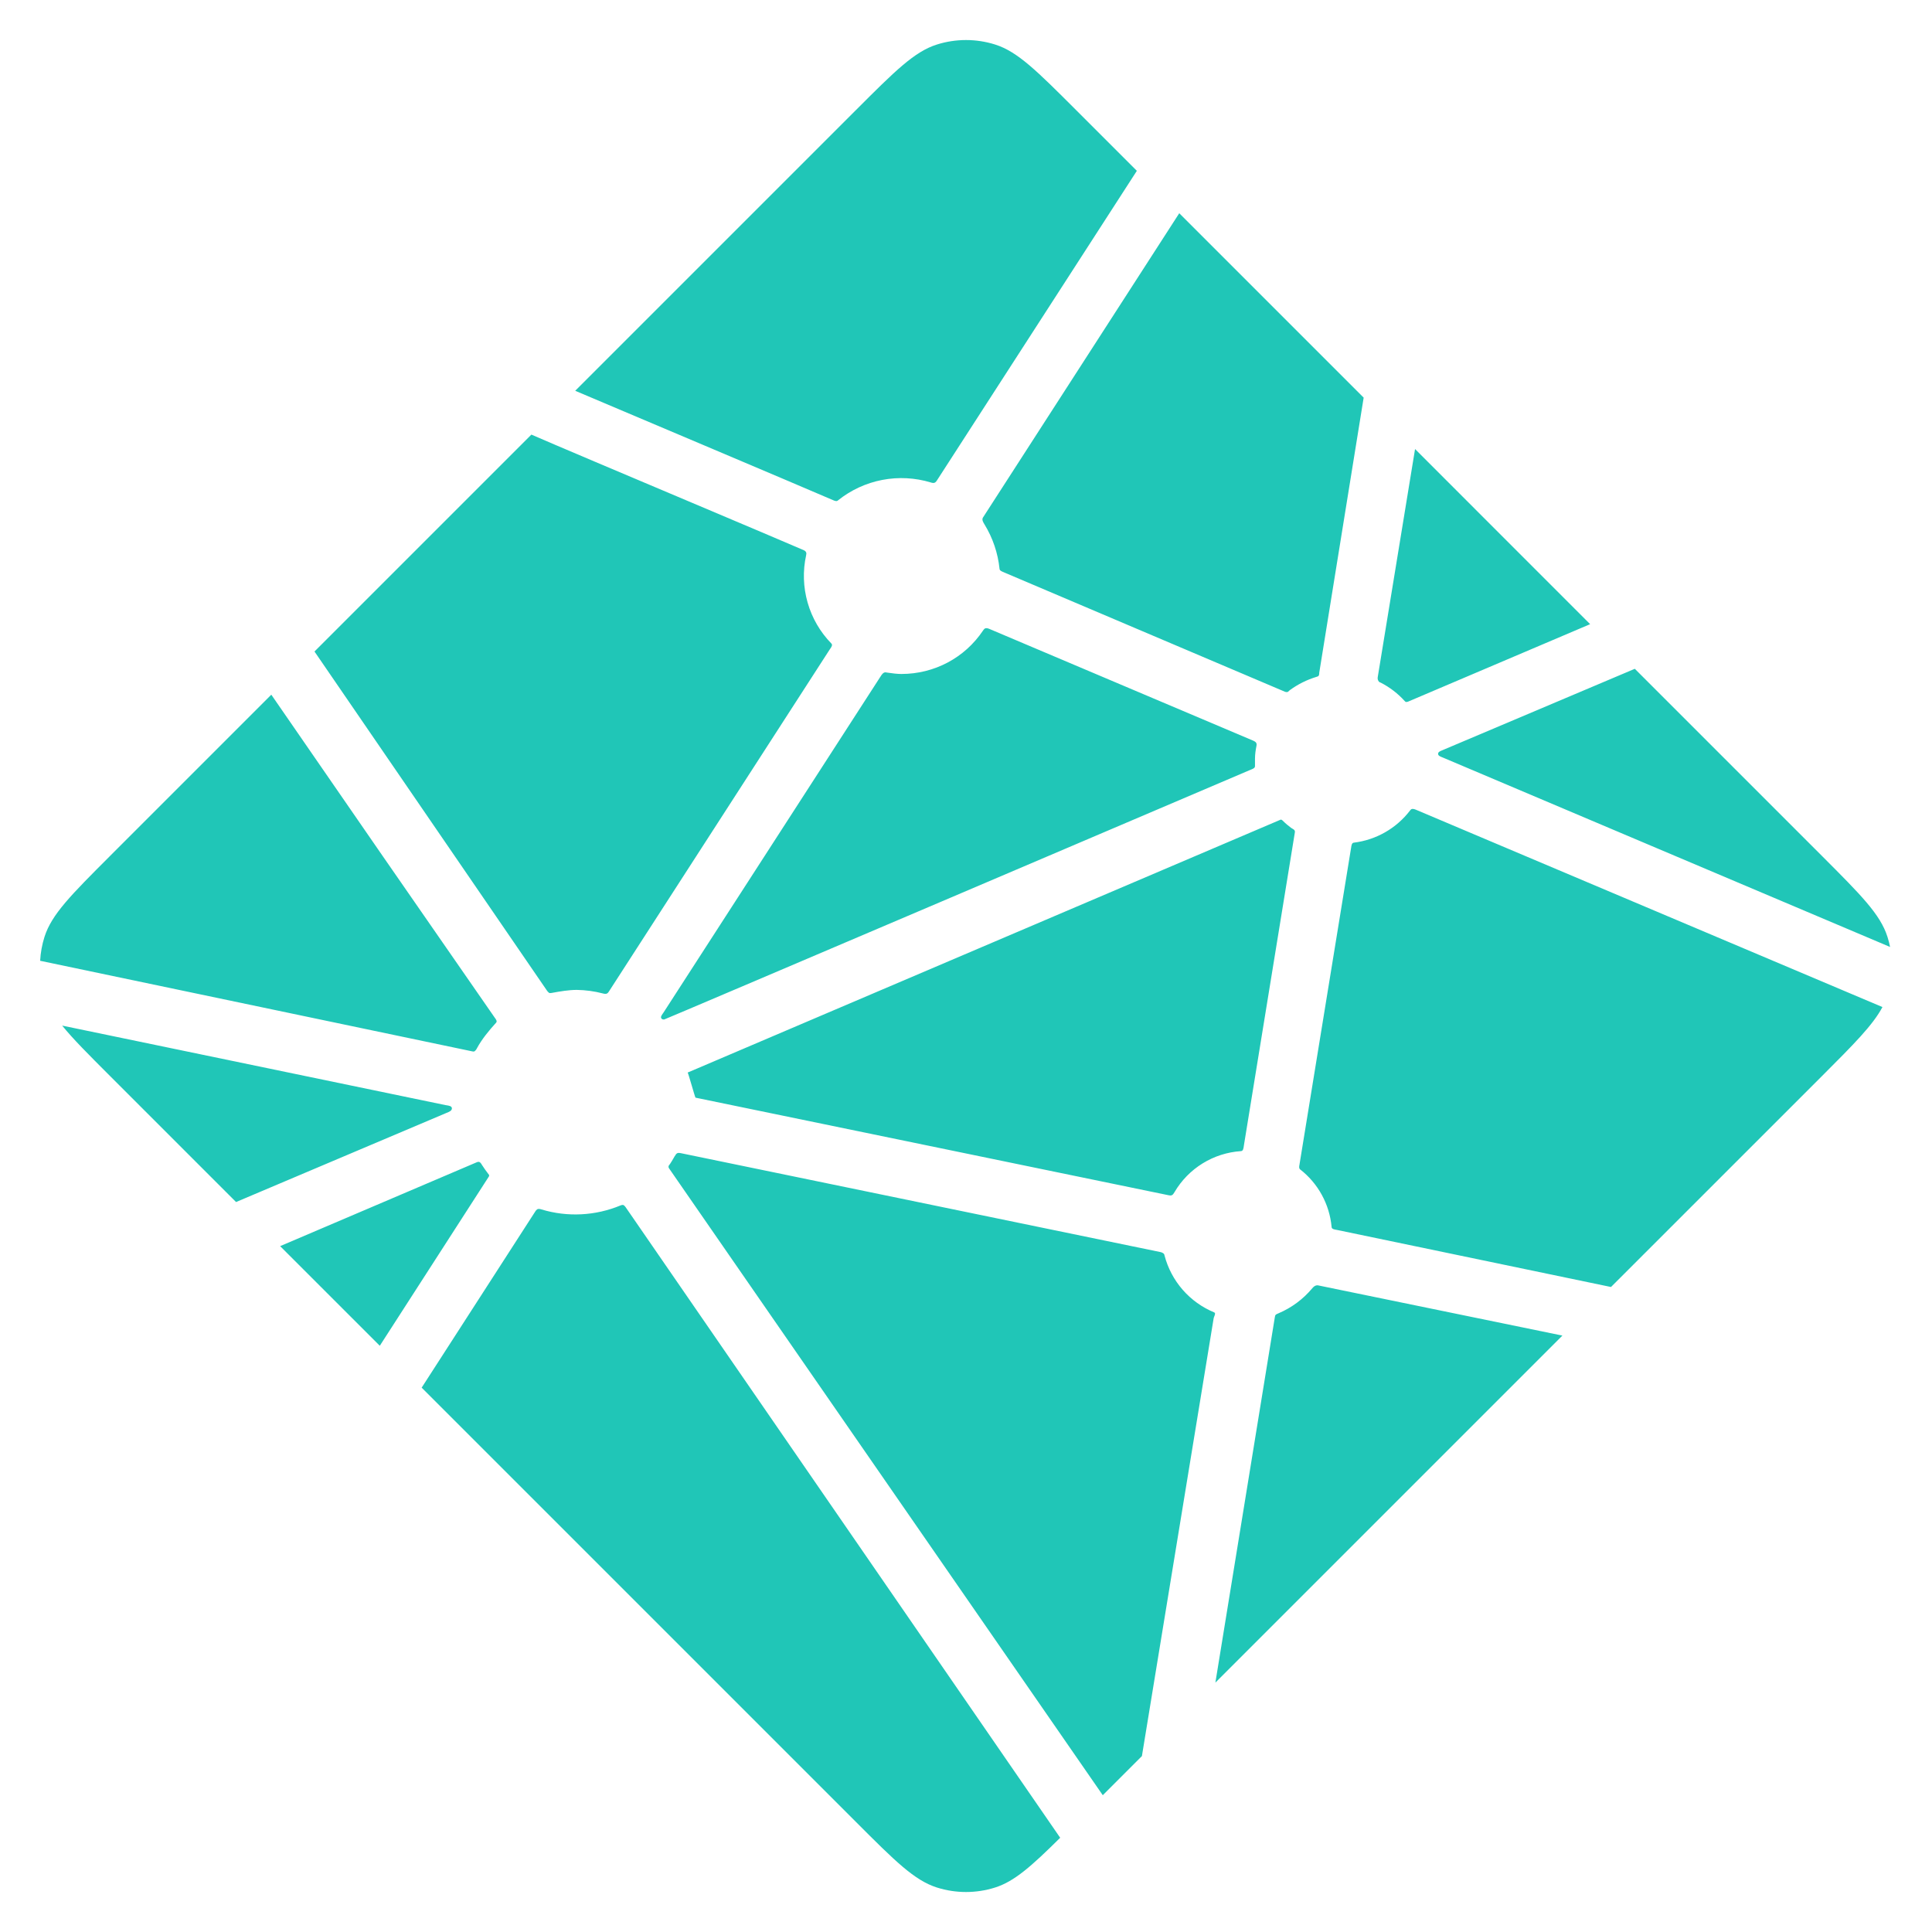
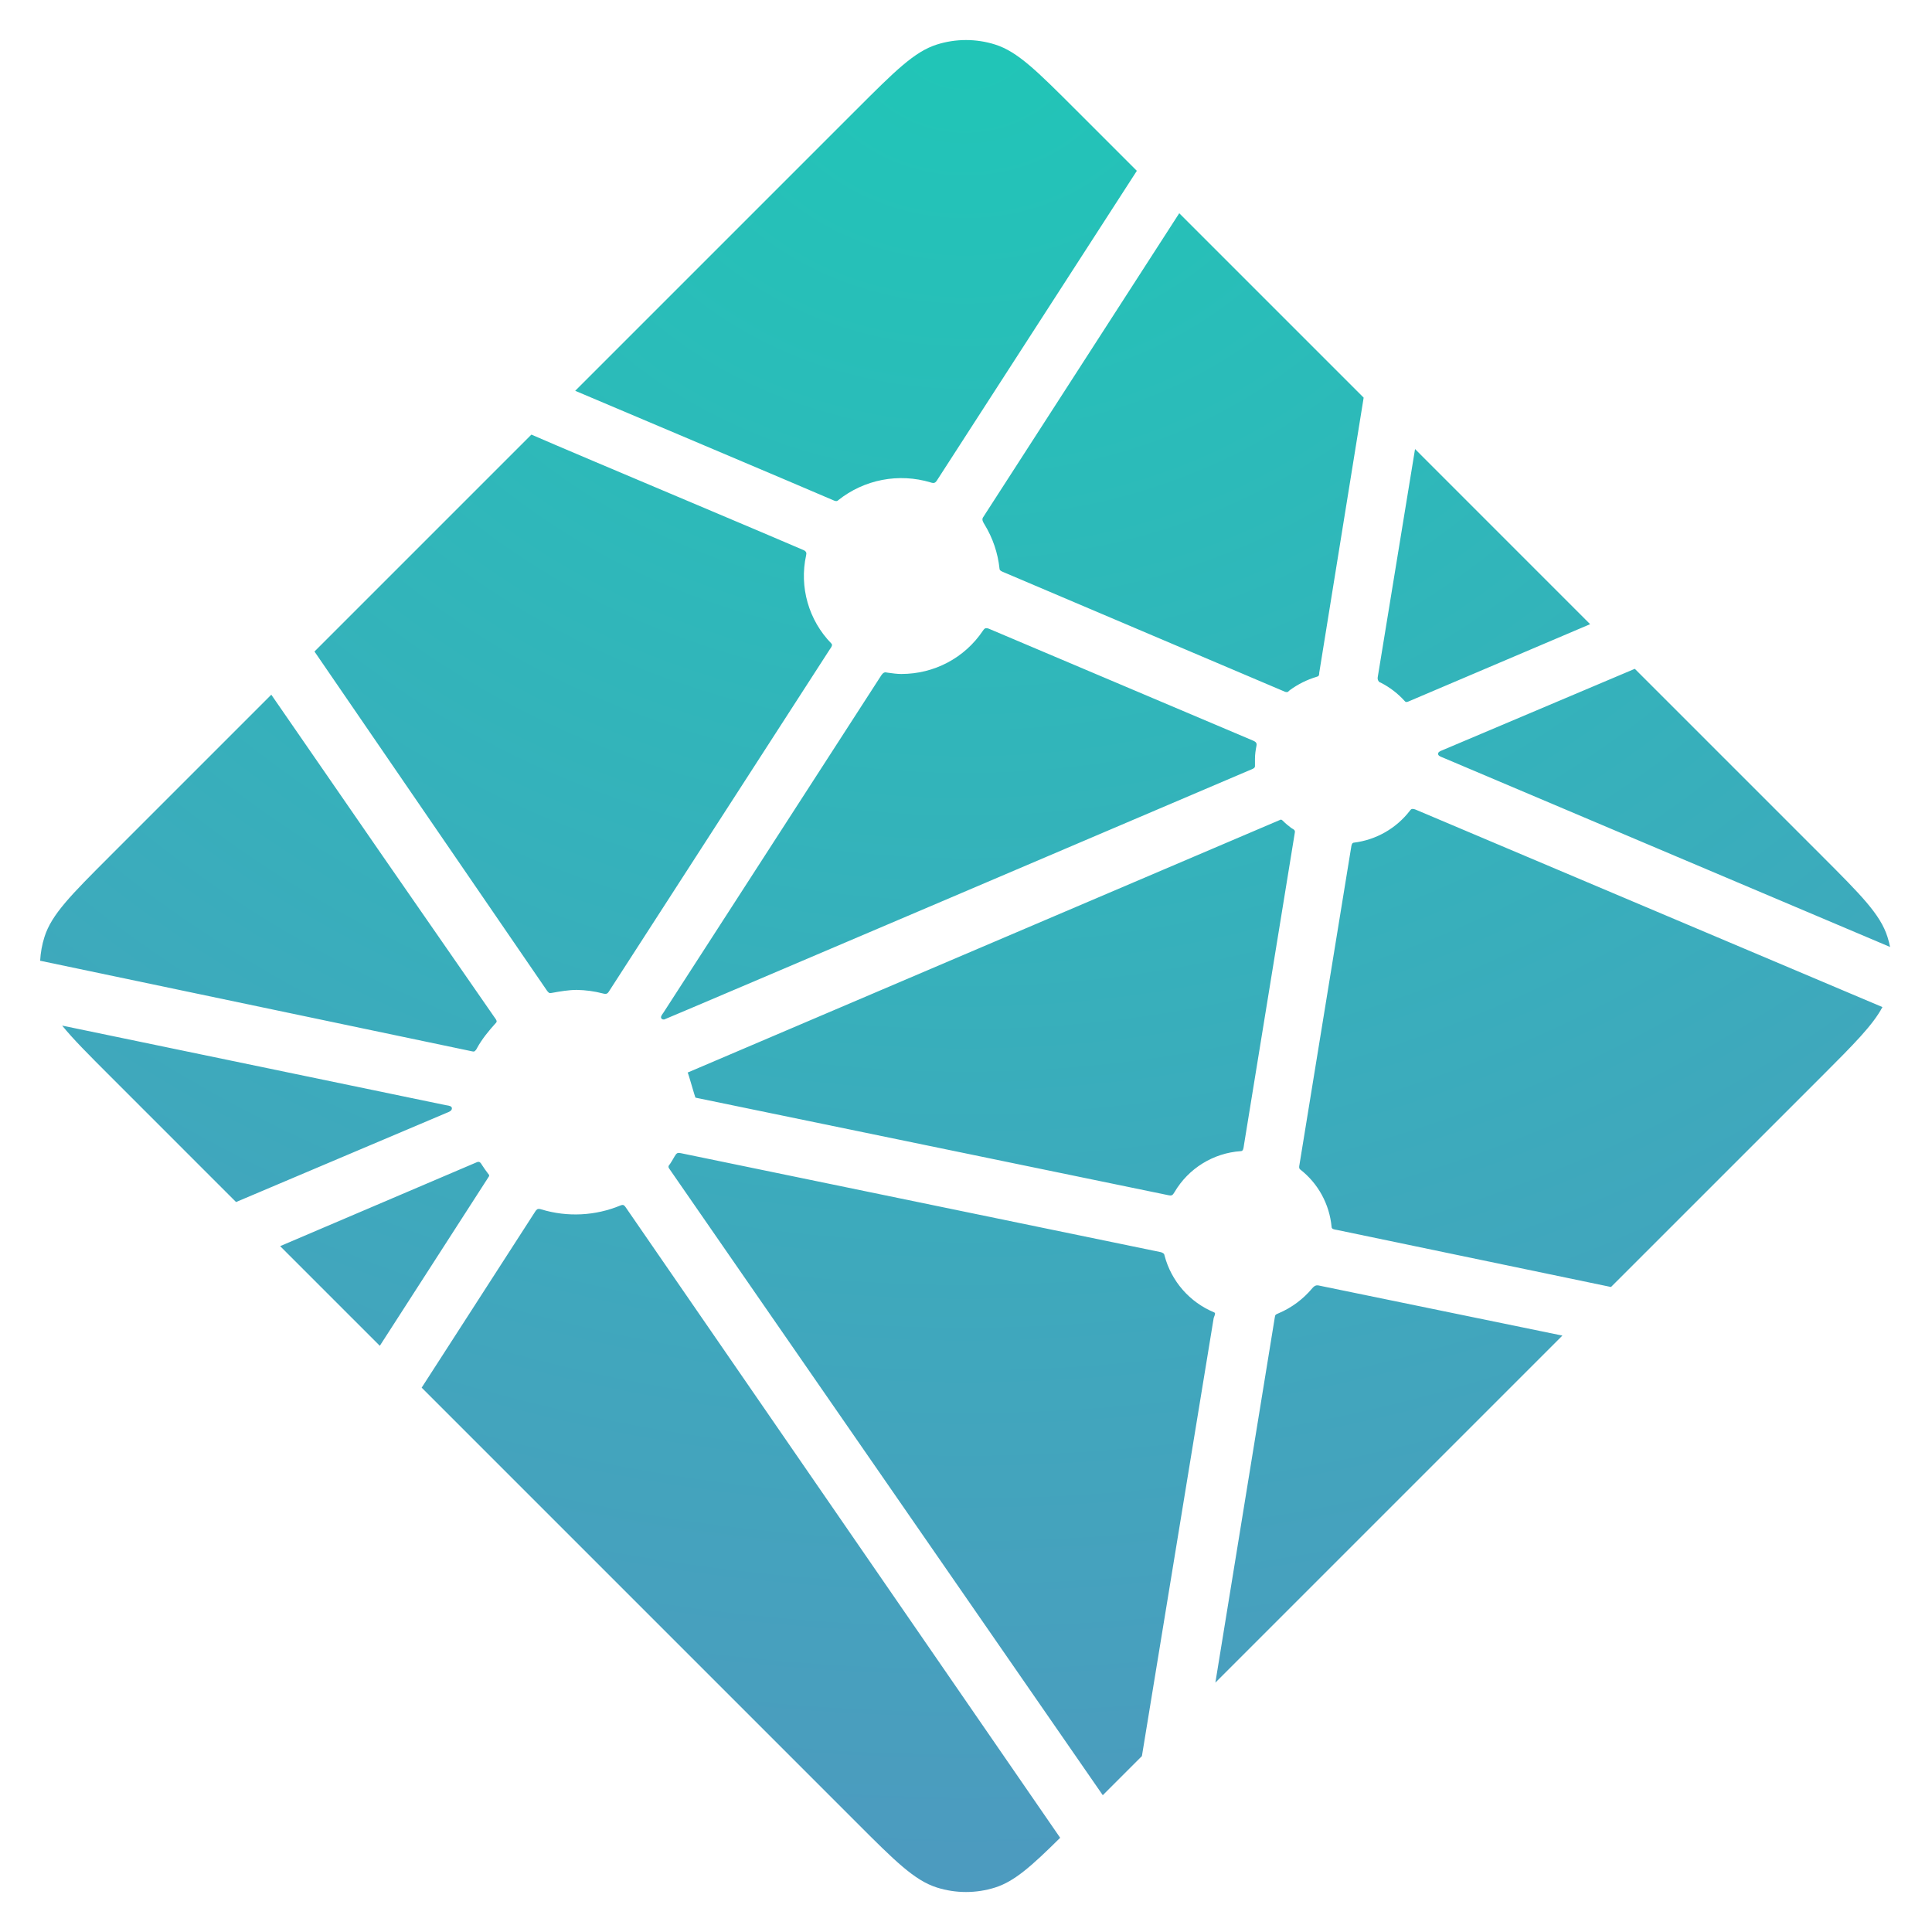
- <svg xmlns="http://www.w3.org/2000/svg" width="100" height="100" viewBox="0 0 100 100" fill="none">
-   <path d="M71.473 35.337L71.438 35.322C71.418 35.315 71.398 35.307 71.38 35.29C71.352 35.259 71.33 35.222 71.318 35.182C71.306 35.142 71.303 35.099 71.31 35.057L73.243 23.242L82.305 32.307L72.88 36.317C72.854 36.328 72.826 36.333 72.798 36.332H72.76C72.748 36.325 72.735 36.315 72.71 36.29C72.359 35.899 71.94 35.577 71.473 35.337ZM84.618 34.617L94.308 44.307C96.32 46.322 97.328 47.327 97.695 48.492C97.75 48.665 97.795 48.837 97.83 49.015L74.673 39.207C74.66 39.202 74.648 39.197 74.635 39.192C74.543 39.155 74.435 39.112 74.435 39.017C74.435 38.922 74.545 38.877 74.638 38.84L74.668 38.827L84.618 34.617ZM97.435 52.125C96.935 53.065 95.96 54.04 94.31 55.692L83.385 66.615L69.255 63.672L69.18 63.657C69.055 63.637 68.923 63.615 68.923 63.502C68.869 62.919 68.696 62.354 68.414 61.841C68.132 61.328 67.748 60.878 67.285 60.52C67.228 60.462 67.243 60.372 67.26 60.29C67.26 60.277 67.26 60.265 67.265 60.255L69.923 43.94L69.933 43.885C69.948 43.76 69.97 43.615 70.083 43.615C70.652 43.544 71.202 43.361 71.7 43.075C72.198 42.79 72.634 42.408 72.983 41.952C73.005 41.927 73.02 41.9 73.05 41.885C73.13 41.847 73.225 41.885 73.308 41.92L97.435 52.125ZM80.873 69.127L62.908 87.092L65.983 68.192L65.988 68.167C65.99 68.142 65.995 68.117 66.003 68.095C66.028 68.035 66.093 68.01 66.155 67.985L66.185 67.972C66.858 67.685 67.454 67.242 67.923 66.68C67.983 66.61 68.055 66.542 68.148 66.53C68.172 66.526 68.196 66.526 68.22 66.53L80.87 69.13L80.873 69.127ZM59.105 90.895L57.08 92.92L34.693 60.565C34.684 60.553 34.676 60.541 34.668 60.53C34.633 60.482 34.595 60.435 34.603 60.38C34.605 60.34 34.63 60.305 34.658 60.275L34.683 60.242C34.75 60.142 34.808 60.042 34.87 59.935L34.92 59.847L34.928 59.84C34.963 59.78 34.995 59.722 35.055 59.69C35.108 59.665 35.18 59.675 35.238 59.687L60.04 64.802C60.109 64.813 60.175 64.842 60.23 64.885C60.263 64.917 60.27 64.952 60.278 64.992C60.451 65.647 60.773 66.253 61.218 66.762C61.664 67.272 62.222 67.671 62.848 67.93C62.918 67.965 62.888 68.042 62.855 68.125C62.839 68.161 62.826 68.199 62.818 68.237C62.505 70.137 59.825 86.482 59.105 90.895ZM54.875 95.122C53.383 96.6 52.503 97.382 51.508 97.697C50.527 98.008 49.474 98.008 48.493 97.697C47.328 97.327 46.32 96.322 44.308 94.307L21.825 71.825L27.698 62.717C27.725 62.672 27.753 62.632 27.798 62.6C27.86 62.555 27.95 62.575 28.025 62.6C29.373 63.007 30.82 62.933 32.12 62.392C32.188 62.367 32.255 62.35 32.308 62.397C32.334 62.421 32.357 62.448 32.378 62.477L54.875 95.122ZM19.658 69.657L14.5 64.5L24.685 60.155C24.711 60.144 24.739 60.138 24.768 60.137C24.853 60.137 24.903 60.222 24.948 60.3C25.05 60.457 25.158 60.611 25.273 60.76L25.305 60.8C25.335 60.842 25.315 60.885 25.285 60.925L19.658 69.657ZM12.218 62.217L5.693 55.692C4.583 54.582 3.778 53.777 3.218 53.085L23.058 57.2C23.083 57.205 23.108 57.209 23.133 57.212C23.255 57.232 23.39 57.255 23.39 57.37C23.39 57.495 23.243 57.552 23.118 57.6L23.06 57.625L12.218 62.217ZM2.078 49.73C2.1 49.31 2.176 48.894 2.303 48.492C2.673 47.327 3.678 46.322 5.693 44.307L14.043 35.957C17.887 41.537 21.742 47.11 25.608 52.675C25.675 52.765 25.75 52.865 25.673 52.94C25.308 53.342 24.943 53.782 24.685 54.26C24.657 54.321 24.614 54.375 24.56 54.415C24.528 54.435 24.493 54.427 24.455 54.42H24.45L2.078 49.73ZM16.278 33.722L27.505 22.495C28.56 22.957 32.4 24.58 35.835 26.03C38.435 27.13 40.805 28.13 41.55 28.455C41.625 28.485 41.693 28.515 41.725 28.59C41.745 28.635 41.735 28.692 41.725 28.74C41.547 29.55 41.574 30.392 41.802 31.19C42.03 31.988 42.453 32.716 43.033 33.31C43.108 33.385 43.033 33.492 42.968 33.585L42.933 33.637L31.533 51.295C31.503 51.345 31.475 51.387 31.425 51.42C31.365 51.457 31.28 51.44 31.21 51.422C30.767 51.306 30.311 51.244 29.853 51.237C29.443 51.237 28.998 51.312 28.548 51.395C28.498 51.402 28.45 51.412 28.41 51.382C28.366 51.346 28.328 51.303 28.298 51.255L16.278 33.722ZM29.773 20.227L44.308 5.692C46.32 3.68 47.328 2.672 48.493 2.305C49.474 1.995 50.527 1.995 51.508 2.305C52.673 2.672 53.68 3.68 55.693 5.692L58.843 8.842L48.505 24.852C48.48 24.899 48.445 24.94 48.403 24.972C48.34 25.015 48.253 24.997 48.178 24.972C47.363 24.725 46.5 24.68 45.663 24.841C44.827 25.002 44.042 25.365 43.378 25.897C43.31 25.967 43.21 25.927 43.125 25.89C41.775 25.302 31.275 20.865 29.773 20.227ZM61.038 11.037L70.583 20.582L68.283 34.827V34.865C68.281 34.897 68.274 34.929 68.263 34.96C68.238 35.01 68.188 35.02 68.138 35.035C67.646 35.184 67.183 35.415 66.768 35.717C66.75 35.73 66.733 35.744 66.718 35.76C66.69 35.79 66.663 35.817 66.618 35.822C66.581 35.824 66.544 35.818 66.51 35.805L51.965 29.625L51.938 29.612C51.845 29.575 51.735 29.53 51.735 29.435C51.65 28.624 51.385 27.843 50.96 27.147C50.89 27.032 50.813 26.912 50.873 26.795L61.038 11.037ZM51.208 32.552L64.843 38.327C64.918 38.362 65 38.395 65.033 38.472C65.046 38.519 65.046 38.568 65.033 38.615C64.993 38.815 64.958 39.042 64.958 39.272V39.655C64.958 39.75 64.86 39.79 64.77 39.827L64.743 39.837C62.583 40.76 34.418 52.77 34.375 52.77C34.333 52.77 34.288 52.77 34.245 52.727C34.17 52.652 34.245 52.547 34.313 52.452C34.325 52.436 34.336 52.419 34.348 52.402L45.553 35.052L45.573 35.022C45.638 34.917 45.713 34.8 45.833 34.8L45.945 34.817C46.2 34.852 46.425 34.885 46.653 34.885C48.353 34.885 49.928 34.057 50.878 32.642C50.9 32.605 50.929 32.571 50.963 32.542C51.03 32.492 51.13 32.517 51.208 32.552ZM35.593 55.515L66.293 42.422C66.293 42.422 66.338 42.422 66.38 42.465C66.548 42.632 66.69 42.745 66.828 42.85L66.895 42.892C66.958 42.927 67.02 42.967 67.025 43.032C67.025 43.057 67.025 43.072 67.02 43.095L64.39 59.25L64.38 59.315C64.363 59.44 64.345 59.582 64.228 59.582C63.526 59.63 62.847 59.847 62.249 60.216C61.651 60.585 61.152 61.094 60.795 61.7L60.783 61.72C60.748 61.777 60.715 61.832 60.658 61.862C60.605 61.887 60.538 61.877 60.483 61.865L36 56.815C35.975 56.81 35.62 55.517 35.593 55.515Z" fill="url(#paint0_radial_2_488)" />
+ <svg xmlns="http://www.w3.org/2000/svg" width="800px" height="800px" viewBox="0 0 40 40">
  <defs>
-     <radialGradient id="paint0_radial_2_488" cx="0" cy="0" r="1" gradientUnits="userSpaceOnUse" gradientTransform="translate(-1.13727 48.6489) rotate(90) scale(9575.24 11055)">
-       <stop stop-color="#20C6B7" />
-       <stop offset="1" stop-color="#4D9ABF" />
+     <radialGradient id="a" cy="0%" r="100.11%" fx="50%" fy="0%" gradientTransform="matrix(0 .9989 -1.152 0 .5 -.5)">
+       <stop offset="0%" stop-color="#20C6B7" />
+       <stop offset="100%" stop-color="#4D9ABF" />
    </radialGradient>
  </defs>
+   <path fill="url(#a)" d="M28.589 14.135l-.014-.006c-.008-.003-.016-.006-.023-.013a.11.11 0 0 1-.028-.093l.773-4.726 3.625 3.626-3.77 1.604a.083.083 0 0 1-.033.006h-.015c-.005-.003-.01-.007-.02-.017a1.716 1.716 0 0 0-.495-.381zm5.258-.288l3.876 3.876c.805.806 1.208 1.208 1.355 1.674.022.069.04.138.054.209l-9.263-3.923a.728.728 0 0 0-.015-.006c-.037-.015-.08-.032-.08-.07 0-.038.044-.056.081-.071l.012-.005 3.98-1.684zm5.127 7.003c-.2.376-.59.766-1.25 1.427l-4.37 4.369-5.652-1.177-.03-.006c-.05-.008-.103-.017-.103-.062a1.706 1.706 0 0 0-.655-1.193c-.023-.023-.017-.059-.01-.092 0-.005 0-.01.002-.014l1.063-6.526.004-.022c.006-.05.015-.108.06-.108a1.73 1.73 0 0 0 1.16-.665c.009-.01.015-.021.027-.027.032-.015.07 0 .103.014l9.65 4.082zm-6.625 6.801l-7.186 7.186 1.23-7.56.002-.01c.001-.01.003-.02.006-.029.01-.024.036-.034.061-.044l.012-.005a1.85 1.85 0 0 0 .695-.517c.024-.028.053-.055.09-.06a.09.09 0 0 1 .029 0l5.06 1.04zm-8.707 8.707l-.81.81-8.955-12.942a.424.424 0 0 0-.01-.014c-.014-.019-.029-.038-.026-.06.001-.016.011-.03.022-.042l.01-.013c.027-.04.05-.08.075-.123l.02-.035.003-.003c.014-.024.027-.047.051-.06.021-.01.05-.006.073-.001l9.921 2.046a.164.164 0 0 1 .076.033c.013.013.016.027.019.043a1.757 1.757 0 0 0 1.028 1.175c.028.014.016.045.003.078a.238.238 0 0 0-.015.045c-.125.76-1.197 7.298-1.485 9.063zm-1.692 1.691c-.597.591-.949.904-1.347 1.03a2 2 0 0 1-1.206 0c-.466-.148-.869-.55-1.674-1.356L8.73 28.73l2.349-3.643c.011-.018.022-.034.04-.047.025-.018.061-.01.091 0a2.434 2.434 0 0 0 1.638-.083c.027-.01.054-.017.075.002a.19.19 0 0 1 .028.032L21.95 38.05zM7.863 27.863L5.8 25.8l4.074-1.738a.084.084 0 0 1 .033-.007c.034 0 .054.034.072.065a2.91 2.91 0 0 0 .13.184l.013.016c.012.017.004.034-.008.05l-2.25 3.493zm-2.976-2.976l-2.61-2.61c-.444-.444-.766-.766-.99-1.043l7.936 1.646a.84.84 0 0 0 .03.005c.049.008.103.017.103.063 0 .05-.059.073-.109.092l-.023.01-4.337 1.837zM.831 19.892a2 2 0 0 1 .09-.495c.148-.466.55-.868 1.356-1.674l3.34-3.34a2175.525 2175.525 0 0 0 4.626 6.687c.027.036.057.076.026.106-.146.161-.292.337-.395.528a.16.16 0 0 1-.05.062c-.013.008-.027.005-.042.002H9.78L.831 19.891zm5.68-6.403l4.491-4.491c.422.185 1.958.834 3.332 1.414 1.04.44 1.988.84 2.286.97.03.012.057.024.07.054.008.018.004.041 0 .06a2.003 2.003 0 0 0 .523 1.828c.03.03 0 .073-.026.11l-.014.021-4.56 7.063c-.012.02-.023.037-.043.05-.024.015-.058.008-.086.001a2.274 2.274 0 0 0-.543-.074c-.164 0-.342.03-.522.063h-.001c-.02.003-.038.007-.054-.005a.21.21 0 0 1-.045-.051l-4.808-7.013zm5.398-5.398l5.814-5.814c.805-.805 1.208-1.208 1.674-1.355a2 2 0 0 1 1.206 0c.466.147.869.55 1.674 1.355l1.26 1.26-4.135 6.404a.155.155 0 0 1-.041.048c-.025.017-.06.01-.09 0a2.097 2.097 0 0 0-1.92.37c-.027.028-.067.012-.101-.003-.54-.235-4.74-2.01-5.341-2.265zm12.506-3.676l3.818 3.818-.92 5.698v.015a.135.135 0 0 1-.008.038c-.01.02-.03.024-.05.03a1.83 1.83 0 0 0-.548.273.154.154 0 0 0-.02.017c-.011.012-.022.023-.04.025a.114.114 0 0 1-.043-.007l-5.818-2.472-.011-.005c-.037-.015-.081-.033-.081-.071a2.198 2.198 0 0 0-.31-.915c-.028-.046-.059-.094-.035-.141l4.066-6.303zm-3.932 8.606l5.454 2.31c.03.014.063.027.076.058a.106.106 0 0 1 0 .057c-.016.08-.03.171-.03.263v.153c0 .038-.039.054-.075.069l-.011.004c-.864.369-12.13 5.173-12.147 5.173-.017 0-.035 0-.052-.017-.03-.03 0-.072.027-.11a.76.76 0 0 0 .014-.02l4.482-6.94.008-.012c.026-.042.056-.089.104-.089l.045.007c.102.014.192.027.283.027.68 0 1.31-.331 1.69-.897a.16.16 0 0 1 .034-.04c.027-.02.067-.01.098.004zm-6.246 9.185l12.28-5.237s.018 0 .035.017c.067.067.124.112.179.154l.027.017c.025.014.05.03.052.056 0 .01 0 .016-.002.025L25.756 23.7l-.004.026c-.007.05-.014.107-.061.107a1.729 1.729 0 0 0-1.373.847l-.005.008c-.014.023-.027.045-.05.057-.021.01-.048.006-.07.001l-9.793-2.02c-.01-.002-.152-.519-.163-.52z" />
</svg>
